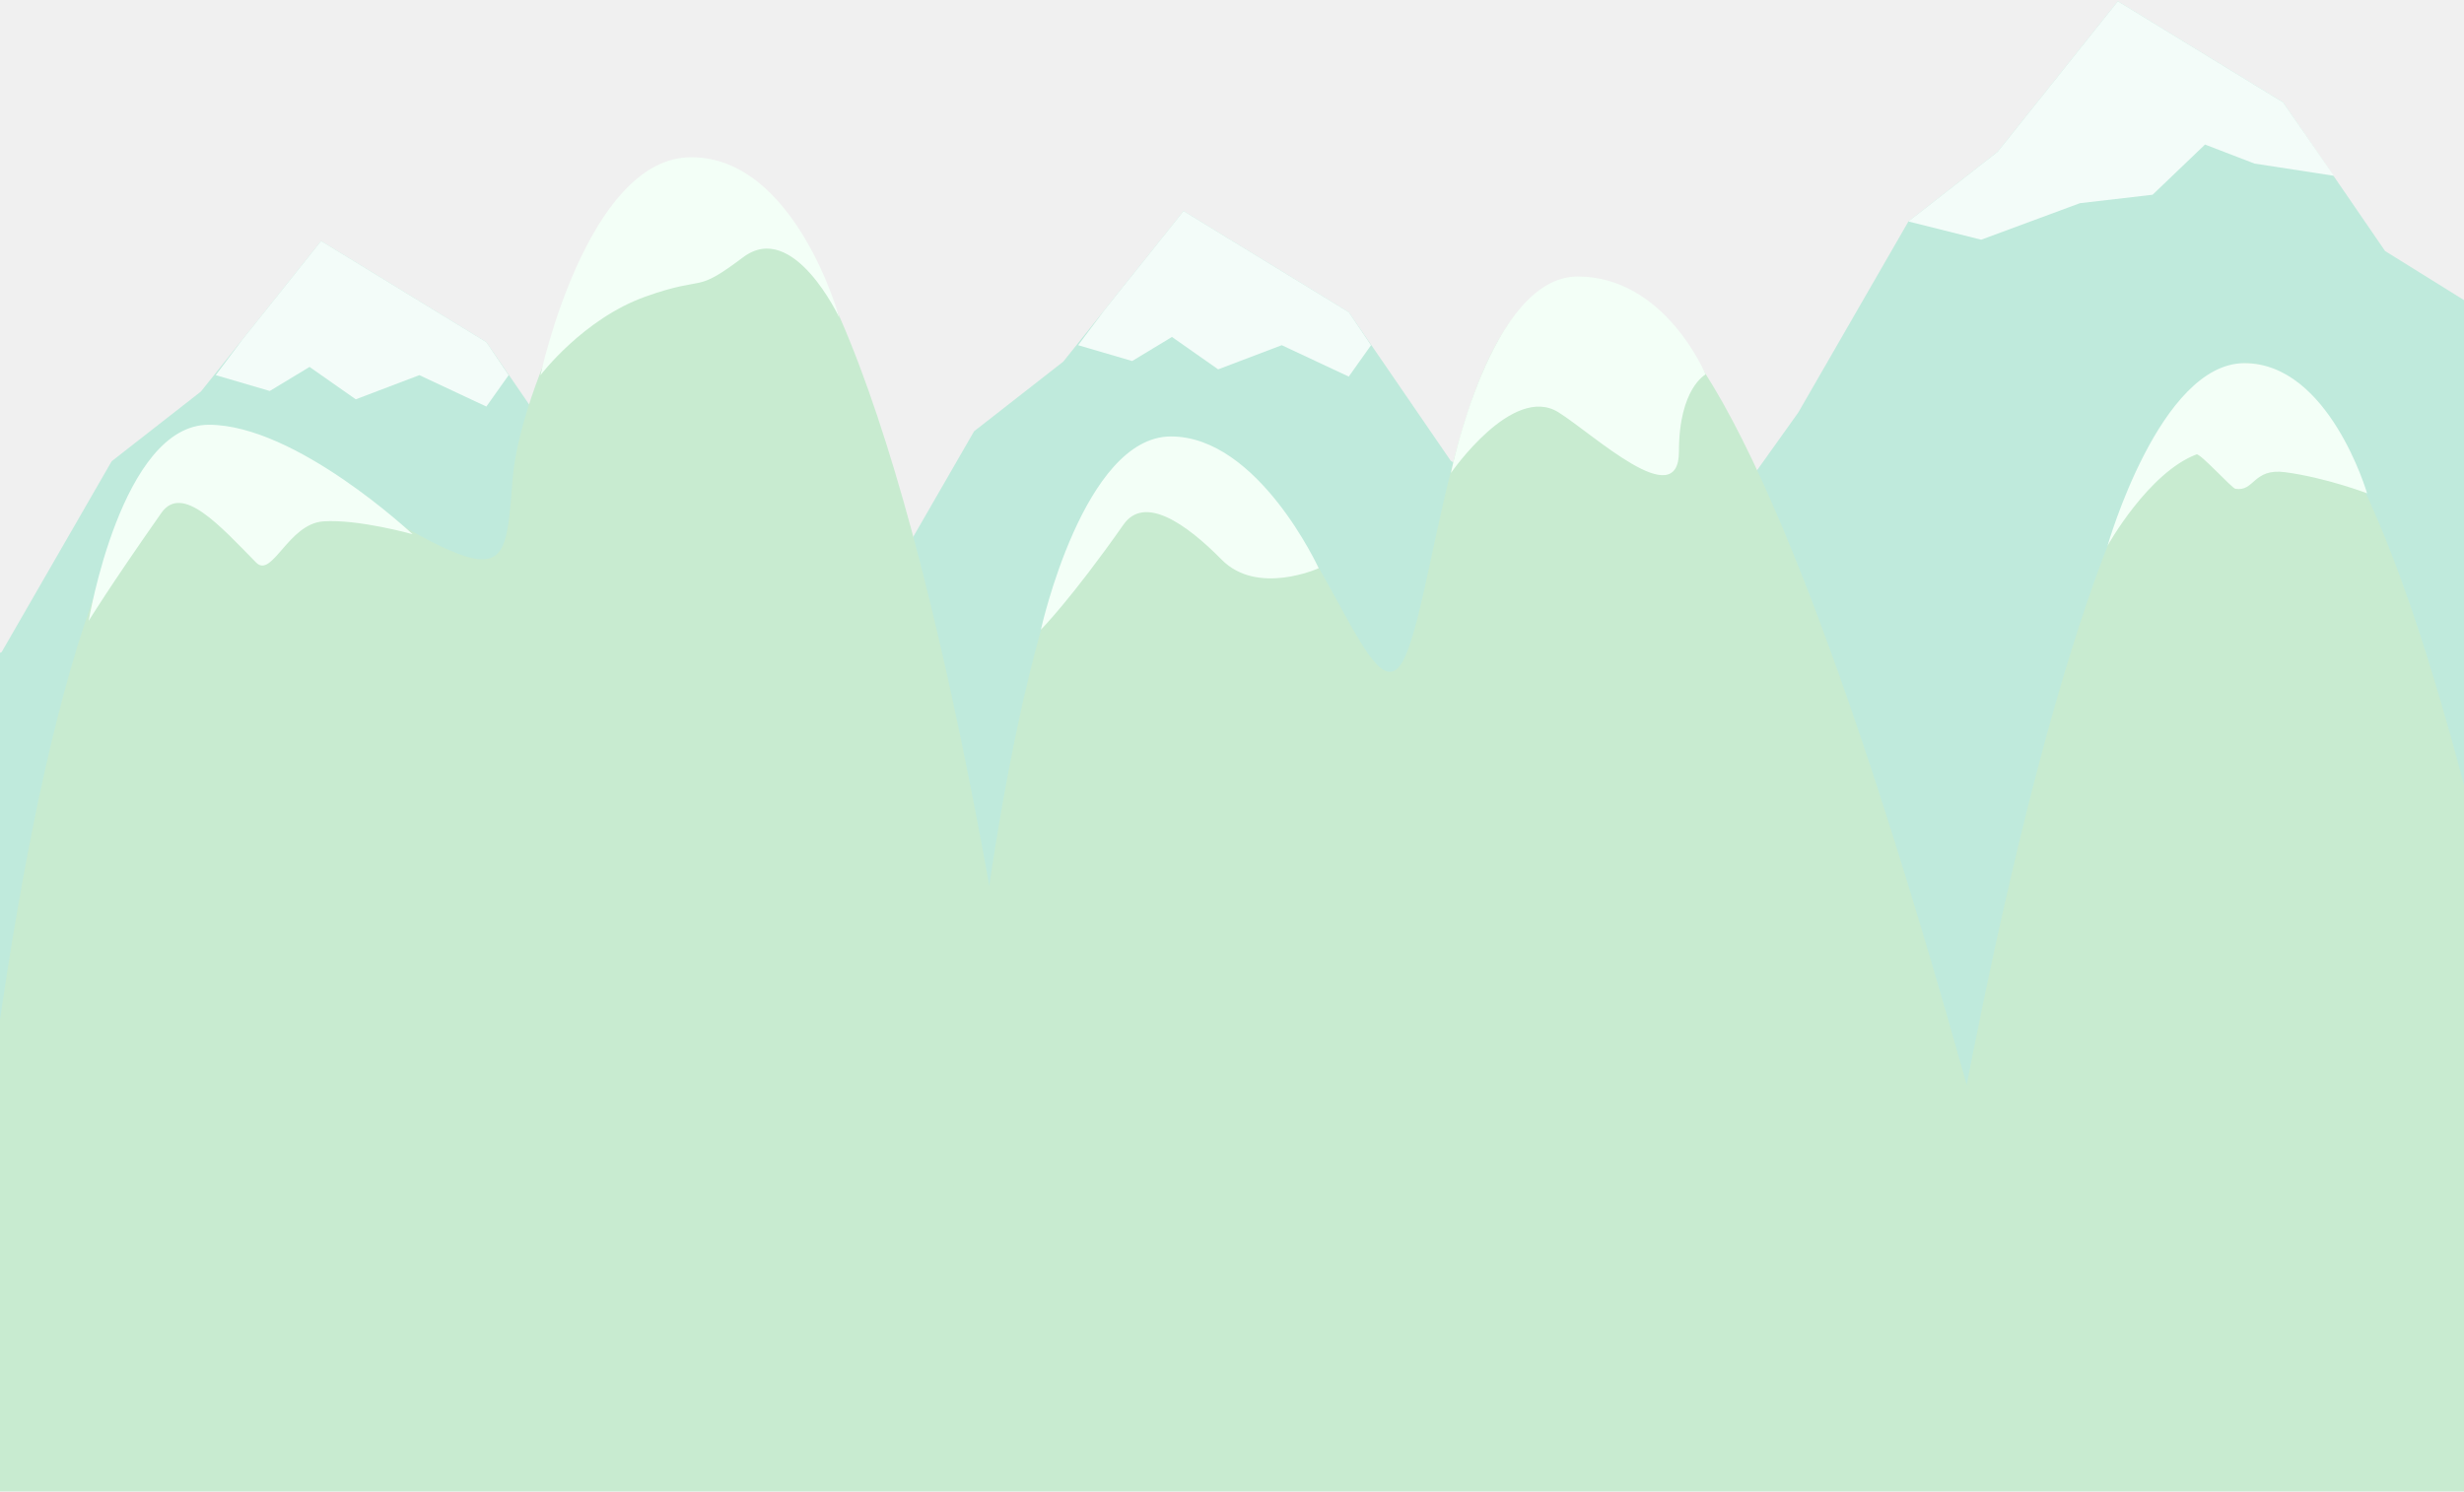
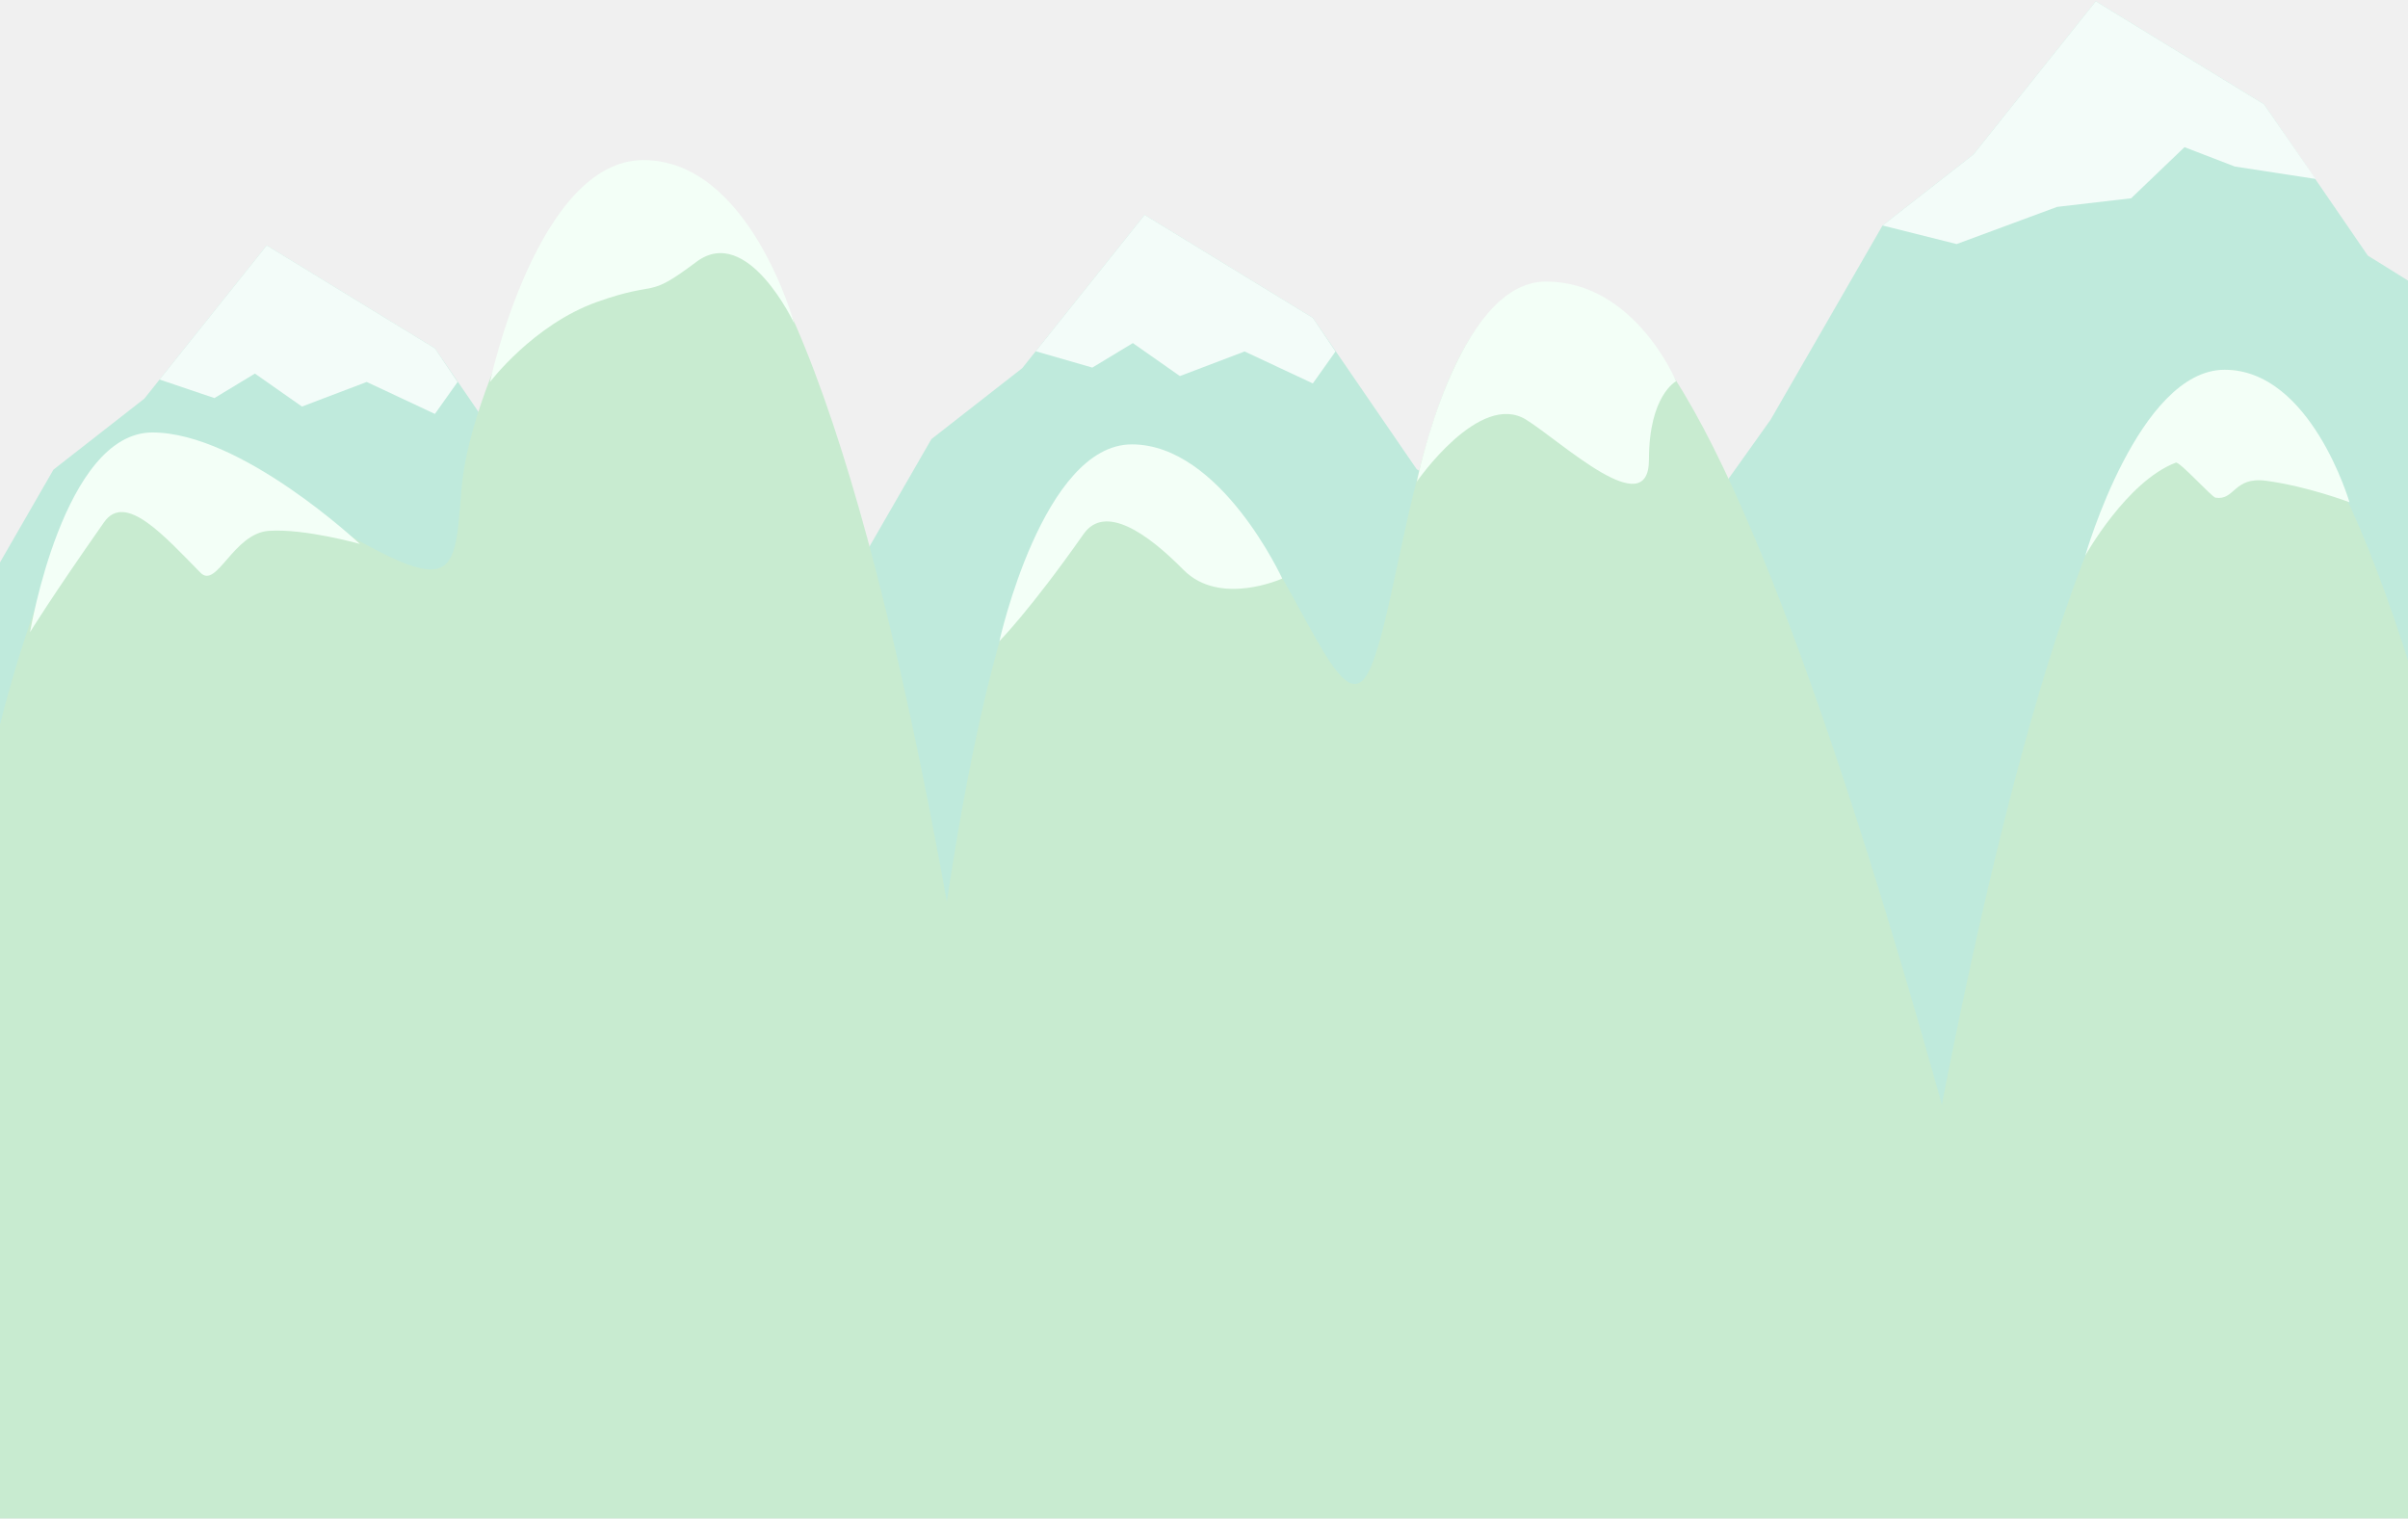
- <svg xmlns="http://www.w3.org/2000/svg" xmlns:xlink="http://www.w3.org/1999/xlink" width="1500" height="908" viewBox="0 0 1500 908">
+ <svg xmlns="http://www.w3.org/2000/svg" xmlns:xlink="http://www.w3.org/1999/xlink" width="1440px" height="908px" viewBox="0 0 1440 908" version="1.1">
  <defs>
-     <path id="a" d="M0 0h1500v968H0z" />
+     <rect id="path-1" x="0" y="0" width="1500" height="968" />
  </defs>
-   <g transform="translate(0 -60)" fill="none" fill-rule="evenodd">
-     <mask id="b" fill="#fff">
-       <use xlink:href="#a" />
-     </mask>
-     <use xlink:href="#a" />
-     <g mask="url(#b)">
-       <path d="M811 638.874L940 528.09l154.797-217.043 66.98-116.204 54.325-42.43 73.187-91.645 100.58 61.568 62.085 90.492 103.89 64.628 63.016 71.022 152.978 233.117L1593 698.757l-280 36.928-304-14.97-198-81.84z" fill="#BFEADC" />
-       <path d="M1420.77 167.018l-48.33-7.43-30.1-11.583-31.914 30.56-44.258 5.147-60.082 22.23-44.31-11.1 54.326-42.428 73.187-91.646 100.58 61.568 30.9 44.682z" fill="#F3FCF9" />
-       <path d="M312.205 537.445l213.797-98.66 66.98-116.203 54.325-42.43 73.187-91.645 100.582 61.568 62.086 90.492 103.89 64.628 63.016 71.022 152.977 233.116-490.563 88.72-237.277-69.846-163-190.762z" fill="#BFEADC" />
-       <path d="M834.648 270.172l-13.572 19.117-40.787-19.12-38.71 14.71-28.137-19.718-24.222 14.647-32.88-9.64 15.975-21.337 48.177-60.327 100.582 61.568 13.572 20.097z" fill="#F3FCF9" />
-       <path d="M-212.795 555.682l213.797-98.66 66.98-116.203 54.325-42.43 73.187-91.648 100.582 61.568 62.086 90.49 103.89 64.63 63.016 71.023L678.045 727.57l-490.563 88.718-237.277-69.844-163-190.762z" fill="#BFEADC" />
-       <path d="M309.648 288.41l-13.572 19.115-40.787-19.116-38.71 14.71-28.137-19.72-24.222 14.646-32.88-9.64 15.975-21.337 48.177-60.327 100.582 61.568 13.572 20.098z" fill="#F3FCF9" />
-       <path d="M1368.134 281.12C1494.54 281.12 1597 1047 1597 1047h-453s97.728-765.883 224.134-765.883zM165.777 331.948C309 421.218 306.813 418.31 312 352.353c5.188-65.957 72.424-193.623 113.866-193.623 155.65 0 237.134 887.274 237.134 887.274H-35.23s38.948-815.07 201.007-714.056z" fill="#C8EBD0" />
-       <path d="M697.648 332.072c92.094-30.32 131.528 174.953 156.22 130.68 24.69-44.273 34.364-298.316 149.964-215.49 115.6 82.823 276.168 799.88 276.168 799.88H563.714s21.965-678.21 133.934-715.07z" fill="#C8EBD0" />
-       <path d="M712.845 325.737c53.176 0 89.932 80.222 89.932 80.222s-37.265 16.91-59.058-5.206c-21.796-22.117-47.038-39.51-59.756-21.38-31.915 45.493-50.305 64.01-50.305 64.01s26.01-117.65 79.184-117.65zm247.615-97.37c53.177 0 77.867 59.627 77.867 59.627s-16.242 8.378-16.242 46.854-52.018-10.49-73.36-23.83c-27.945-17.465-65.448 36.993-65.448 36.993s24.008-119.64 77.183-119.64zm-539.688-72.63c63.455 0 90.228 97.81 90.228 97.81s-27.952-59.936-58.59-36.926c-30.638 23.01-21.34 10.41-59.41 23.95-38.07 13.547-64 47.91-64 47.91s28.317-132.742 91.772-132.742zm945.584 125.383c51.534 0 74.644 79.218 74.644 79.218s-25.174-9.575-49.917-12.844c-19.548-2.582-18.52 12.024-30.26 10.094-2.142-.353-21.463-21.777-23.66-20.942-29.482 11.21-54.163 55.63-54.163 55.63s31.823-111.157 83.356-111.157zM127.128 318.617c53.176 0 124.044 66.637 124.044 66.637s-33.075-9.288-54.375-7.813c-21.3 1.48-31.176 34.9-40.844 25.09-21.793-22.116-44.986-48.403-57.705-30.272C66.334 417.75 54 438 54 438s19.953-119.383 73.128-119.383z" fill="#F3FFF7" />
+   <g id="The-view" stroke="none" stroke-width="1" fill="none" fill-rule="evenodd">
+     <g id="DAY" transform="translate(0, -5165)">
+       <g id="background-mountains-3" transform="translate(-36, 5105)">
+         <mask id="mask-2" fill="white">
+           <use xlink:href="#path-1" />
+         </mask>
+         <use id="Mask" xlink:href="#path-1" />
+         <g id="background-mountains" mask="url(#mask-2)">
+           <g transform="translate(-213, 60)">
+             <path d="M1024,578.874 L1153,468.089 L1307.797,251.047 L1374.777,134.843 L1429.102,92.414 L1502.289,0.768 L1602.871,62.336 L1664.957,152.828 L1768.848,217.456 L1831.863,288.478 L1984.84,521.595 L1806,638.757 L1526,675.685 L1222,660.715 L1024,578.874 Z" id="Rectangle-31" fill="#BFEADC" />
+             <path d="M1633.77,107.018 L1585.441,99.588 L1555.34,88.005 L1523.426,118.566 L1479.168,123.712 L1419.086,145.943 L1374.777,134.843 L1429.102,92.414 L1502.289,0.768 L1602.871,62.336 L1633.77,107.018 Z" id="Rectangle-33" fill="#F3FCF9" />
+             <path d="M525.205,477.445 L739.002,378.786 L805.982,262.582 L860.307,220.153 L868.372,210.05 L933.494,128.507 L1034.076,190.075 L1096.162,280.567 L1200.053,345.195 L1263.068,416.217 L1416.045,649.333 L925.482,738.052 L688.205,668.207 L525.205,477.445 Z" id="Rectangle-32" fill="#BFEADC" />
+             <path d="M1047.648,210.172 L1034.076,229.289 L993.289,210.172 L954.582,224.883 L926.445,205.164 L902.223,219.811 L868.37,210.05 L885.317,188.834 L933.494,128.507 L1034.076,190.075 L1047.648,210.172 Z" id="Rectangle-34" fill="#F3FCF9" />
+             <path d="M0.205,495.682 L214.002,397.023 L280.982,280.819 L335.307,238.39 L344.44,226.96 L408.494,146.744 L509.076,208.312 L571.162,298.803 L675.053,363.432 L738.068,434.454 L891.045,667.57 L400.482,756.288 L163.205,686.444 L0.205,495.682 Z" id="Rectangle-36" fill="#BFEADC" />
+             <path d="M522.648,228.409 L509.076,247.525 L468.289,228.409 L429.582,243.12 L401.445,223.401 L377.223,238.048 L344.44,226.96 L360.317,207.071 L408.494,146.744 L509.076,208.312 L522.648,228.409 Z" id="Rectangle-35" fill="#F3FCF9" />
+             <path d="M1581.134,221.119 C1707.539,221.119 1810,987.002 1810,987.002 L1357,987.002 C1357,987.002 1454.728,221.119 1581.134,221.119 Z" id="Rectangle-101" fill="#C8EBD0" />
+             <path d="M378.777,271.948 C522,361.219 519.813,358.311 525,292.353 C530.188,226.396 597.424,98.73 638.866,98.73 C794.515,98.73 876,986.004 876,986.004 L177.77,986.004 C177.77,986.004 216.718,170.935 378.777,271.948 Z" id="Rectangle-104" fill="#C8EBD0" />
+             <path d="M910.648,272.072 C1002.742,241.753 1042.176,447.025 1066.867,402.752 C1091.559,358.479 1101.232,104.436 1216.832,187.261 C1332.433,270.085 1493,987.142 1493,987.142 L776.714,987.142 C776.714,987.142 798.679,308.933 910.648,272.072 Z" id="Rectangle-106" fill="#C8EBD0" />
+             <path d="M925.845,265.737 C979.021,265.737 1015.777,345.959 1015.777,345.959 C1015.777,345.959 978.512,362.873 956.719,340.756 C934.926,318.639 909.684,301.245 896.966,319.375 C865.051,364.869 846.661,383.385 846.661,383.385 C846.661,383.385 872.67,265.737 925.845,265.737 Z" id="Rectangle-105" fill="#F3FFF7" />
+             <path d="M1173.461,168.367 C1226.637,168.367 1251.327,227.994 1251.327,227.994 C1251.327,227.994 1235.085,236.372 1235.085,274.848 C1235.085,313.324 1183.067,264.357 1161.726,251.019 C1133.78,233.553 1096.277,288.011 1096.277,288.011 C1096.277,288.011 1120.285,168.367 1173.461,168.367 Z" id="Rectangle-107" fill="#F3FFF7" />
+             <path d="M633.772,95.736 C697.227,95.736 724,193.546 724,193.546 C724,193.546 696.048,133.611 665.41,156.621 C634.772,179.631 644.071,167.027 606,180.571 C567.929,194.115 542,228.478 542,228.478 C542,228.478 570.317,95.736 633.772,95.736 Z" id="Rectangle-103" fill="#F3FFF7" />
+             <path d="M1579.356,221.119 C1630.89,221.119 1654,300.338 1654,300.338 C1654,300.338 1628.826,290.763 1604.083,287.494 C1584.535,284.912 1585.563,299.518 1573.823,297.588 C1571.681,297.235 1552.36,275.811 1550.163,276.646 C1520.681,287.855 1496,332.276 1496,332.276 C1496,332.276 1527.823,221.119 1579.356,221.119 Z" id="Rectangle-102" fill="#F3FFF7" />
+             <path d="M340.128,258.617 C393.304,258.617 464.172,325.254 464.172,325.254 C464.172,325.254 431.097,315.966 409.797,317.441 C388.497,318.917 378.621,352.341 368.953,342.529 C347.16,320.412 323.967,294.125 311.248,312.256 C279.334,357.749 267,378 267,378 C267,378 286.953,258.617 340.128,258.617 Z" id="Rectangle-108" fill="#F3FFF7" />
+           </g>
+         </g>
+       </g>
    </g>
  </g>
</svg>
